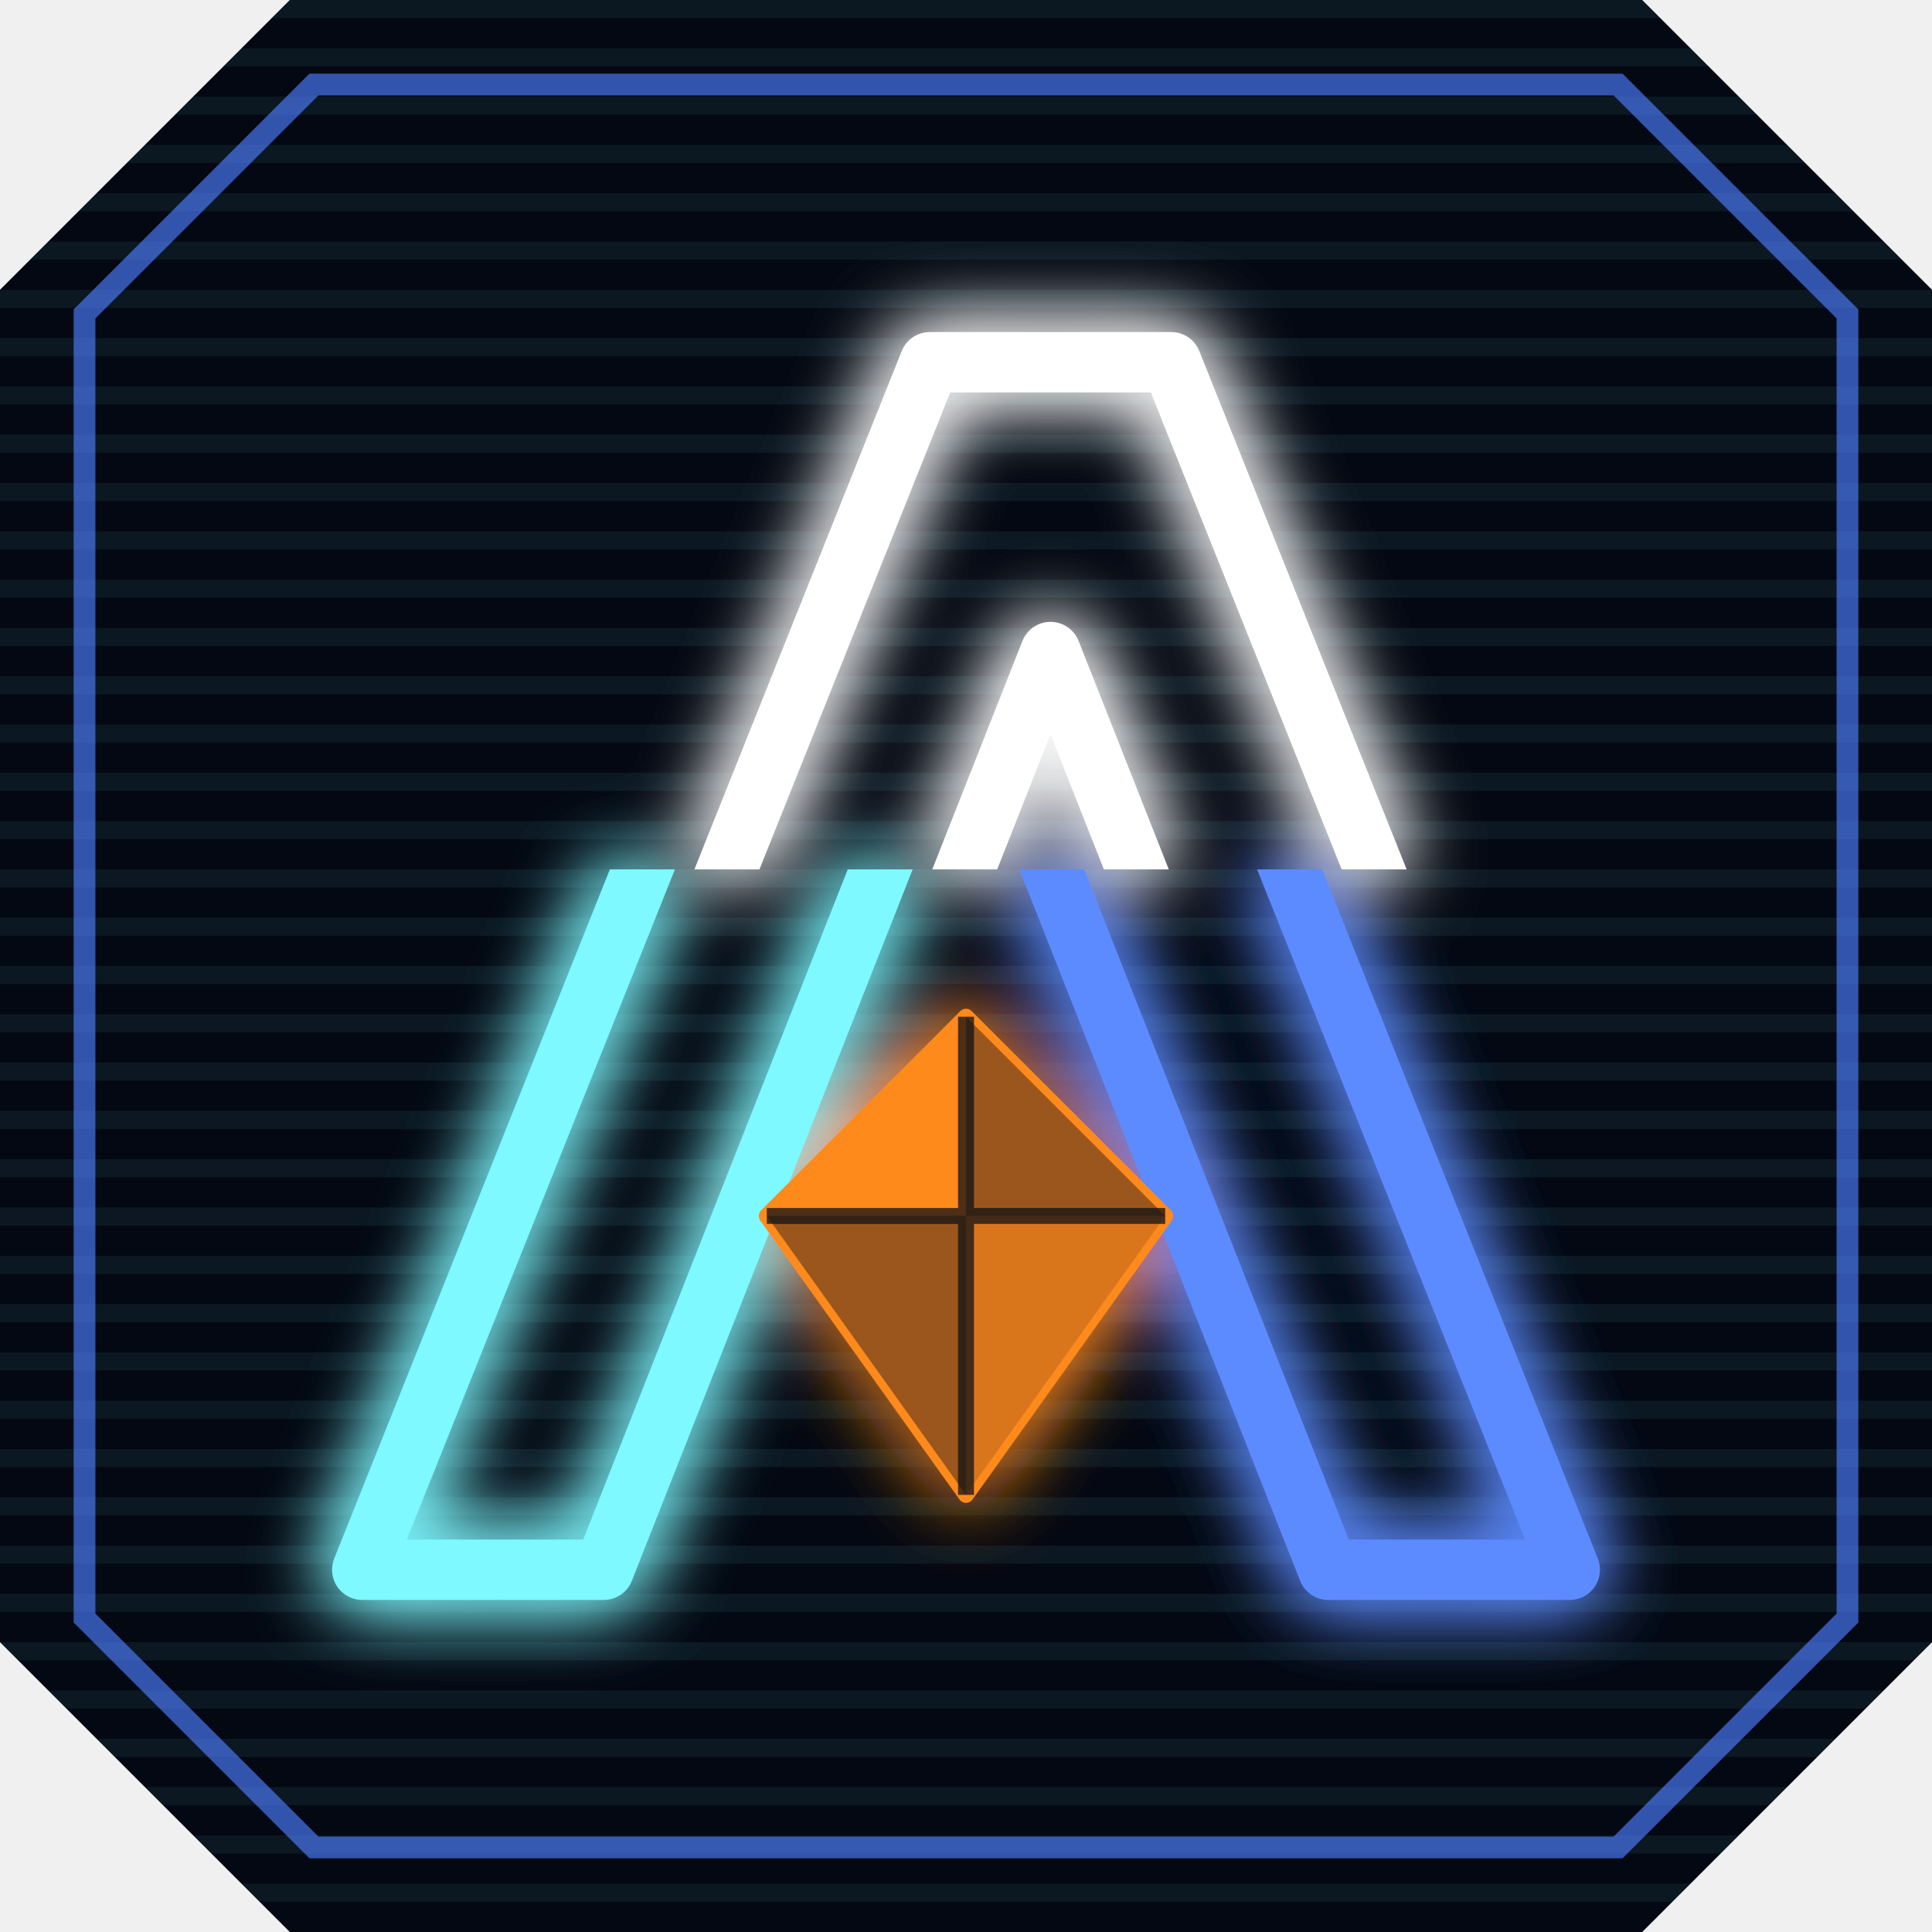
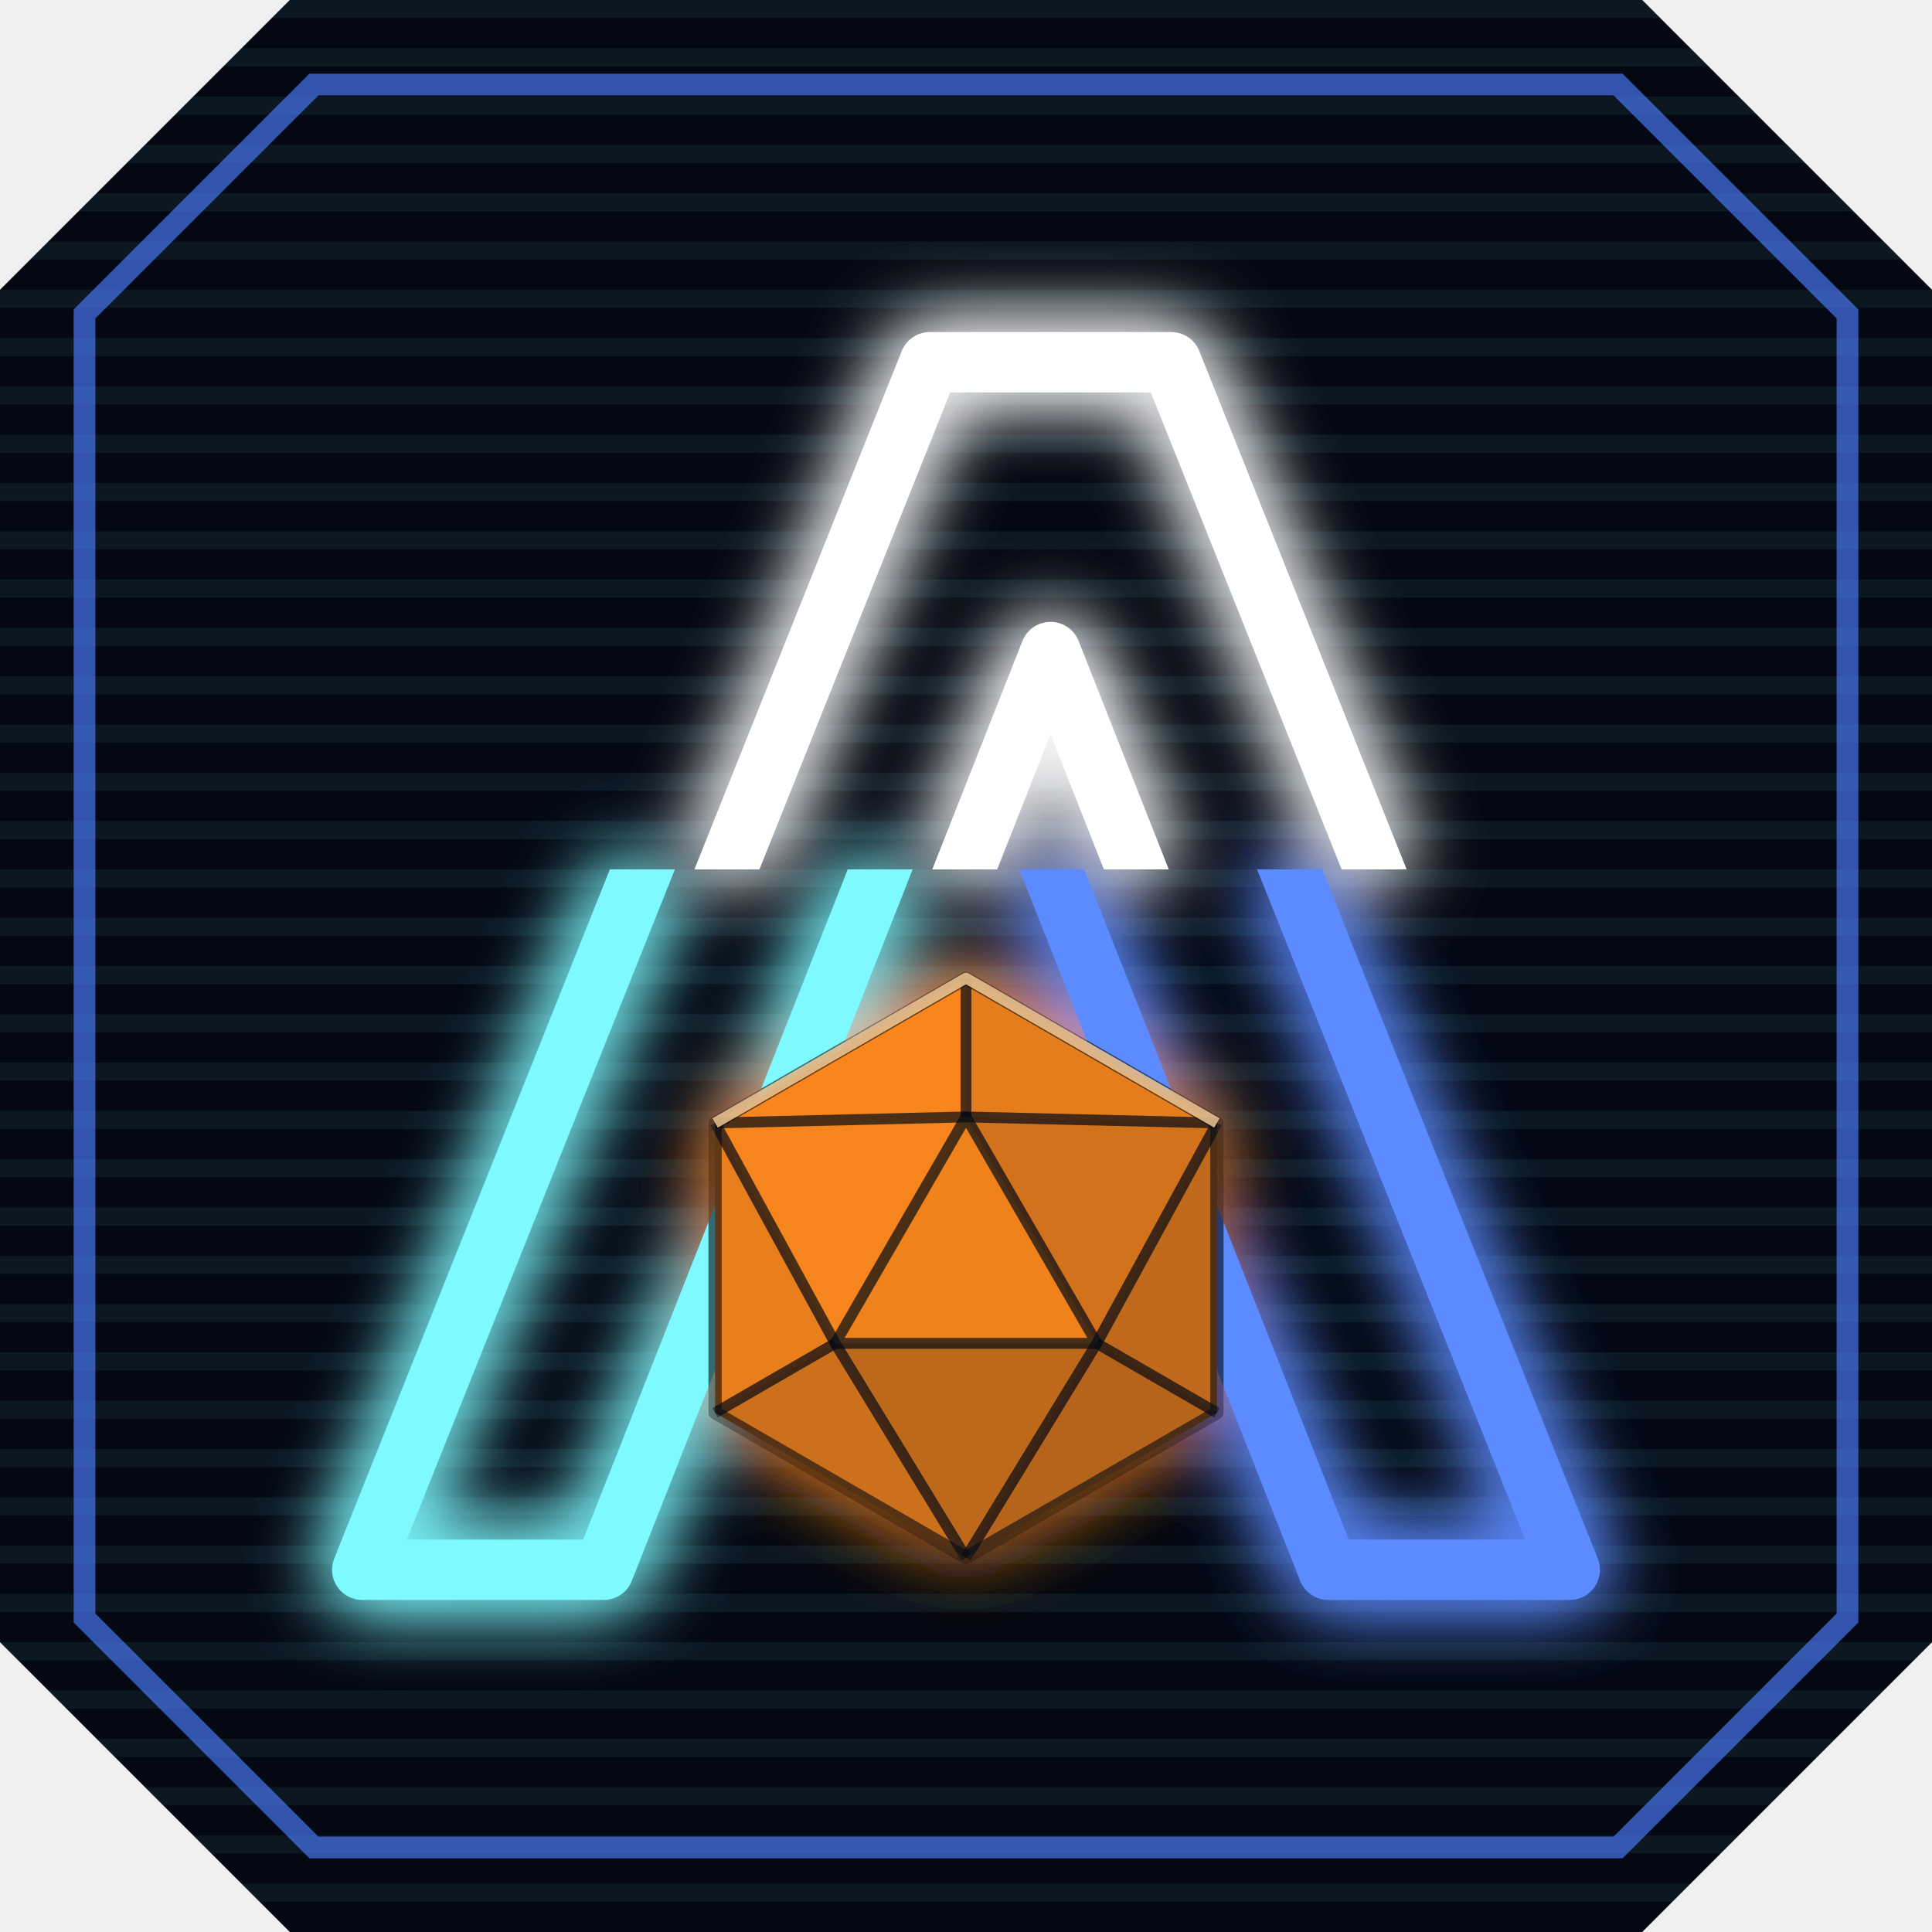
<svg xmlns="http://www.w3.org/2000/svg" viewBox="0 0 160 160" width="160" height="160">
  <defs>
    <pattern id="S" width="4" height="4" patternUnits="userSpaceOnUse">
      <rect width="4" height="1.5" fill="#7DF9FF" opacity="0.07" />
    </pattern>
    <polygon id="A" points="30,130 70,30 90,30 130,130 110,130 80,54 50,130" />
    <clipPath id="BL">
      <rect x="0" y="72" width="80" height="90" />
    </clipPath>
    <clipPath id="BR">
      <rect x="80" y="72" width="80" height="90" />
    </clipPath>
    <clipPath id="T">
      <rect x="0" y="0" width="160" height="72" />
    </clipPath>
    <filter id="G" x="-40%" y="-40%" width="180%" height="180%">
      <feGaussianBlur stdDeviation="3.2" result="b" />
      <feMerge>
        <feMergeNode in="b" />
        <feMergeNode in="b" />
        <feMergeNode in="SourceGraphic" />
      </feMerge>
    </filter>
  </defs>
  <polygon points="24,0 136,0 160,24 160,136 136,160 24,160 0,136 0,24" fill="#030812" />
  <polygon points="24,0 136,0 160,24 160,136 136,160 24,160 0,136 0,24" fill="url(#S)" />
  <polygon points="26,7 134,7 153,26 153,134 134,153 26,153 7,134 7,26" fill="none" stroke="#4D7CFF" stroke-width="1.8" opacity="0.65" />
  <g filter="url(#G)" stroke-linejoin="round">
    <g clip-path="url(#BL)" fill="none" stroke="#7DF9FF" stroke-width="5">
      <use href="#A" />
    </g>
    <g clip-path="url(#BR)" fill="none" stroke="#5C8BFF" stroke-width="5">
      <use href="#A" />
    </g>
    <g transform="translate(7,0)">
      <g clip-path="url(#T)" fill="none" stroke="#FFFFFF" stroke-width="5">
        <use href="#A" />
      </g>
    </g>
-     <g transform="translate(80 104) scale(1.1) translate(-80 -104)">
-       <polygon points="80,86 95,101 80,122 65,101" fill="#FF8A1F" stroke="#FF8A1F" stroke-width="1.2" stroke-linejoin="round" />
-       <g fill="#030812">
-         <polygon points="80,86 95,101 80,101" opacity="0.4" />
-         <polygon points="65,101 80,101 80,122" opacity="0.4" />
-         <polygon points="80,101 95,101 80,122" opacity="0.15" />
-       </g>
-       <g fill="none" stroke="#030812" stroke-width="1.2" opacity="0.7">
-         <path d="M80,86 V122 M65,101 H95" />
-       </g>
+     <g>
+       <polygon points="80,81 100.78,93 100.78,117 80,129 59.22,117 59.22,93" fill="#FF8A1F" />
+       <polygon points="80,92.5 90.83,111.25 69.17,111.25" fill="#030812" opacity="0.06" />
+       <polygon points="90.83,111.25 69.17,111.25 80,129" fill="#030812" opacity="0.26" />
+       <polygon points="80,92.5 90.83,111.25 100.78,93" fill="#030812" opacity="0.18" />
+       <polygon points="69.17,111.25 80,92.5 59.22,93" fill="#030812" opacity="0.04" />
+       <polygon points="80,92.5 80,81 100.78,93" fill="#030812" opacity="0.1" />
+       <polygon points="80,92.5 80,81 59.22,93" fill="#030812" opacity="0.03" />
+       <polygon points="90.83,111.25 100.78,117 100.78,93" fill="#030812" opacity="0.25" />
+       <polygon points="90.83,111.25 100.78,117 80,129" fill="#030812" opacity="0.29" />
+       <polygon points="69.17,111.25 59.22,117 80,129" fill="#030812" opacity="0.2" />
+       <polygon points="69.17,111.25 59.22,117 59.22,93" fill="#030812" opacity="0.09" />
+       <polyline points="80,92.5 80,81" fill="none" stroke="#030812" stroke-width="0.9" stroke-linejoin="round" opacity="0.7" />
+       <polyline points="80,92.5 100.78,93" fill="none" stroke="#030812" stroke-width="0.9" stroke-linejoin="round" opacity="0.7" />
+       <polyline points="80,92.5 59.22,93" fill="none" stroke="#030812" stroke-width="0.9" stroke-linejoin="round" opacity="0.7" />
+       <polyline points="90.83,111.25 100.78,117" fill="none" stroke="#030812" stroke-width="0.9" stroke-linejoin="round" opacity="0.7" />
+       <polyline points="90.83,111.25 100.78,93" fill="none" stroke="#030812" stroke-width="0.9" stroke-linejoin="round" opacity="0.7" />
+       <polyline points="90.83,111.25 80,129" fill="none" stroke="#030812" stroke-width="0.9" stroke-linejoin="round" opacity="0.7" />
+       <polyline points="69.17,111.25 59.22,117" fill="none" stroke="#030812" stroke-width="0.9" stroke-linejoin="round" opacity="0.7" />
+       <polyline points="69.17,111.25 80,129" fill="none" stroke="#030812" stroke-width="0.9" stroke-linejoin="round" opacity="0.7" />
+       <polyline points="69.17,111.25 59.22,93" fill="none" stroke="#030812" stroke-width="0.9" stroke-linejoin="round" opacity="0.7" />
+       <polygon points="80,92.5 90.83,111.25 69.17,111.25" fill="none" stroke="#030812" stroke-width="0.9" stroke-linejoin="round" opacity="0.7" />
+       <polygon points="80,81 100.78,93 100.78,117 80,129 59.22,117 59.22,93" fill="none" stroke="#030812" stroke-width="1.1" stroke-linejoin="round" opacity="0.6" />
+       <polyline points="59.22,93 80,81 100.78,93" fill="none" stroke="#FFD39B" stroke-width="0.9" stroke-linejoin="round" opacity="0.8" />
    </g>
  </g>
</svg>
